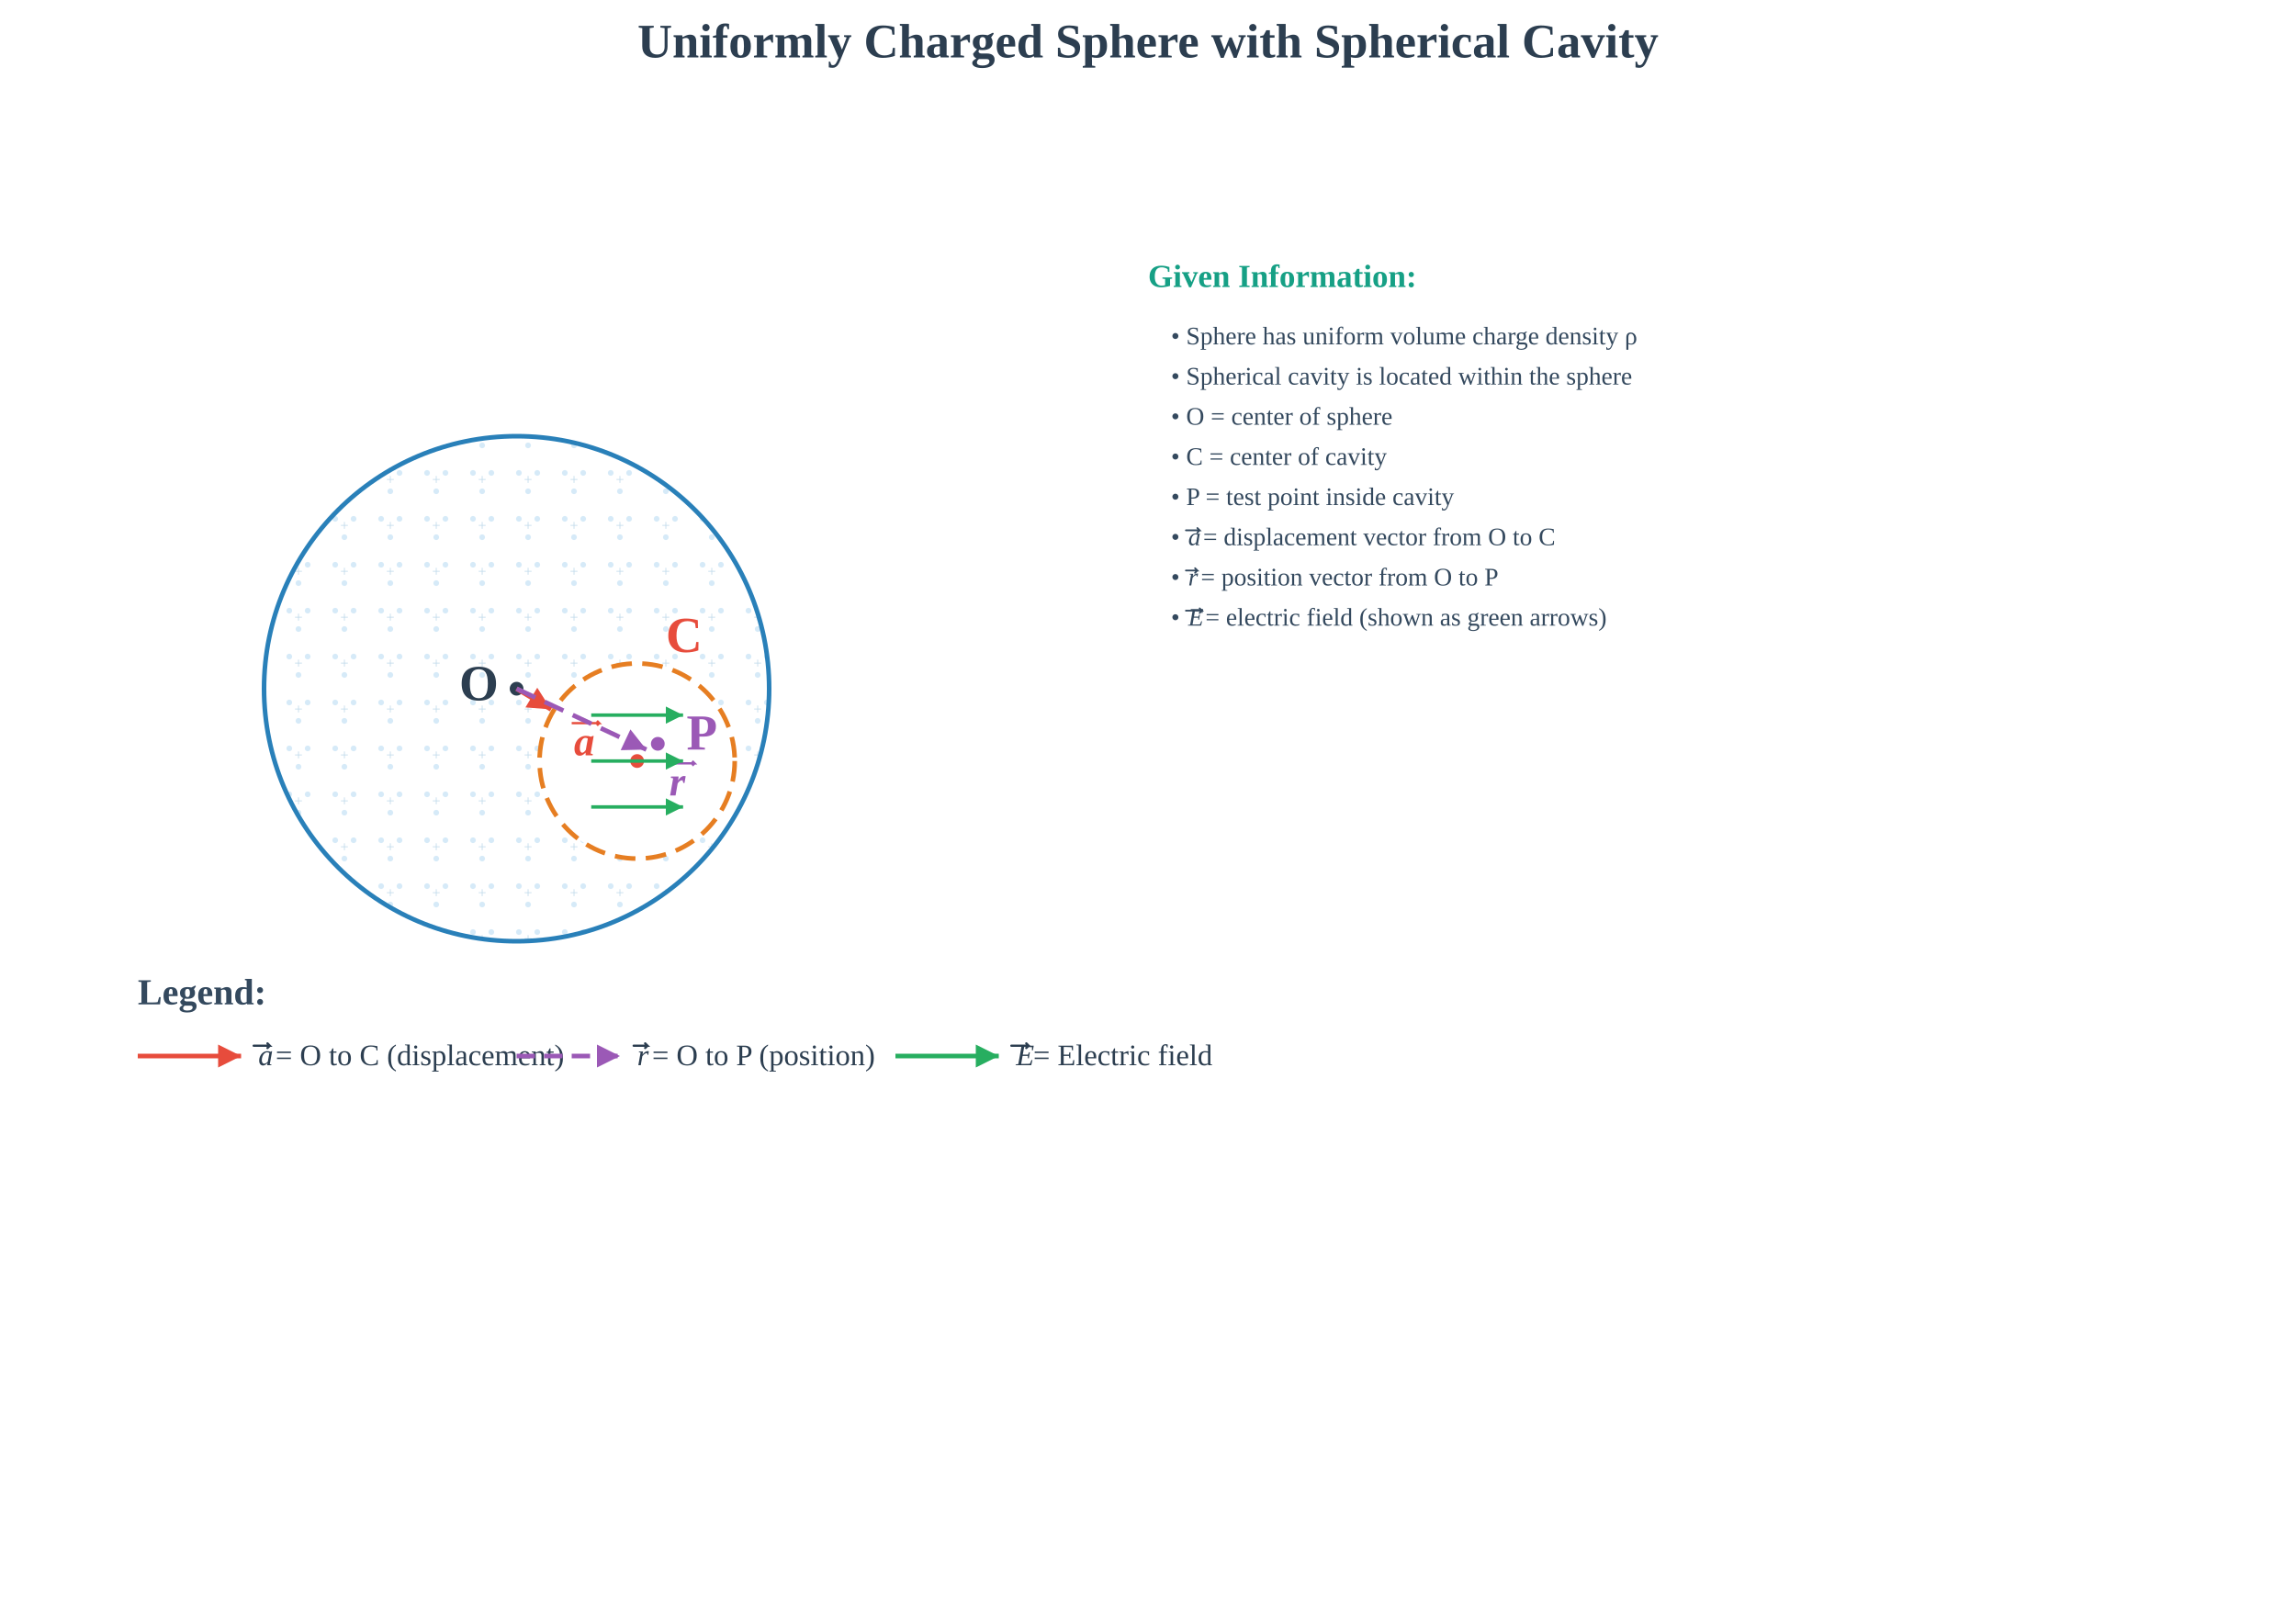
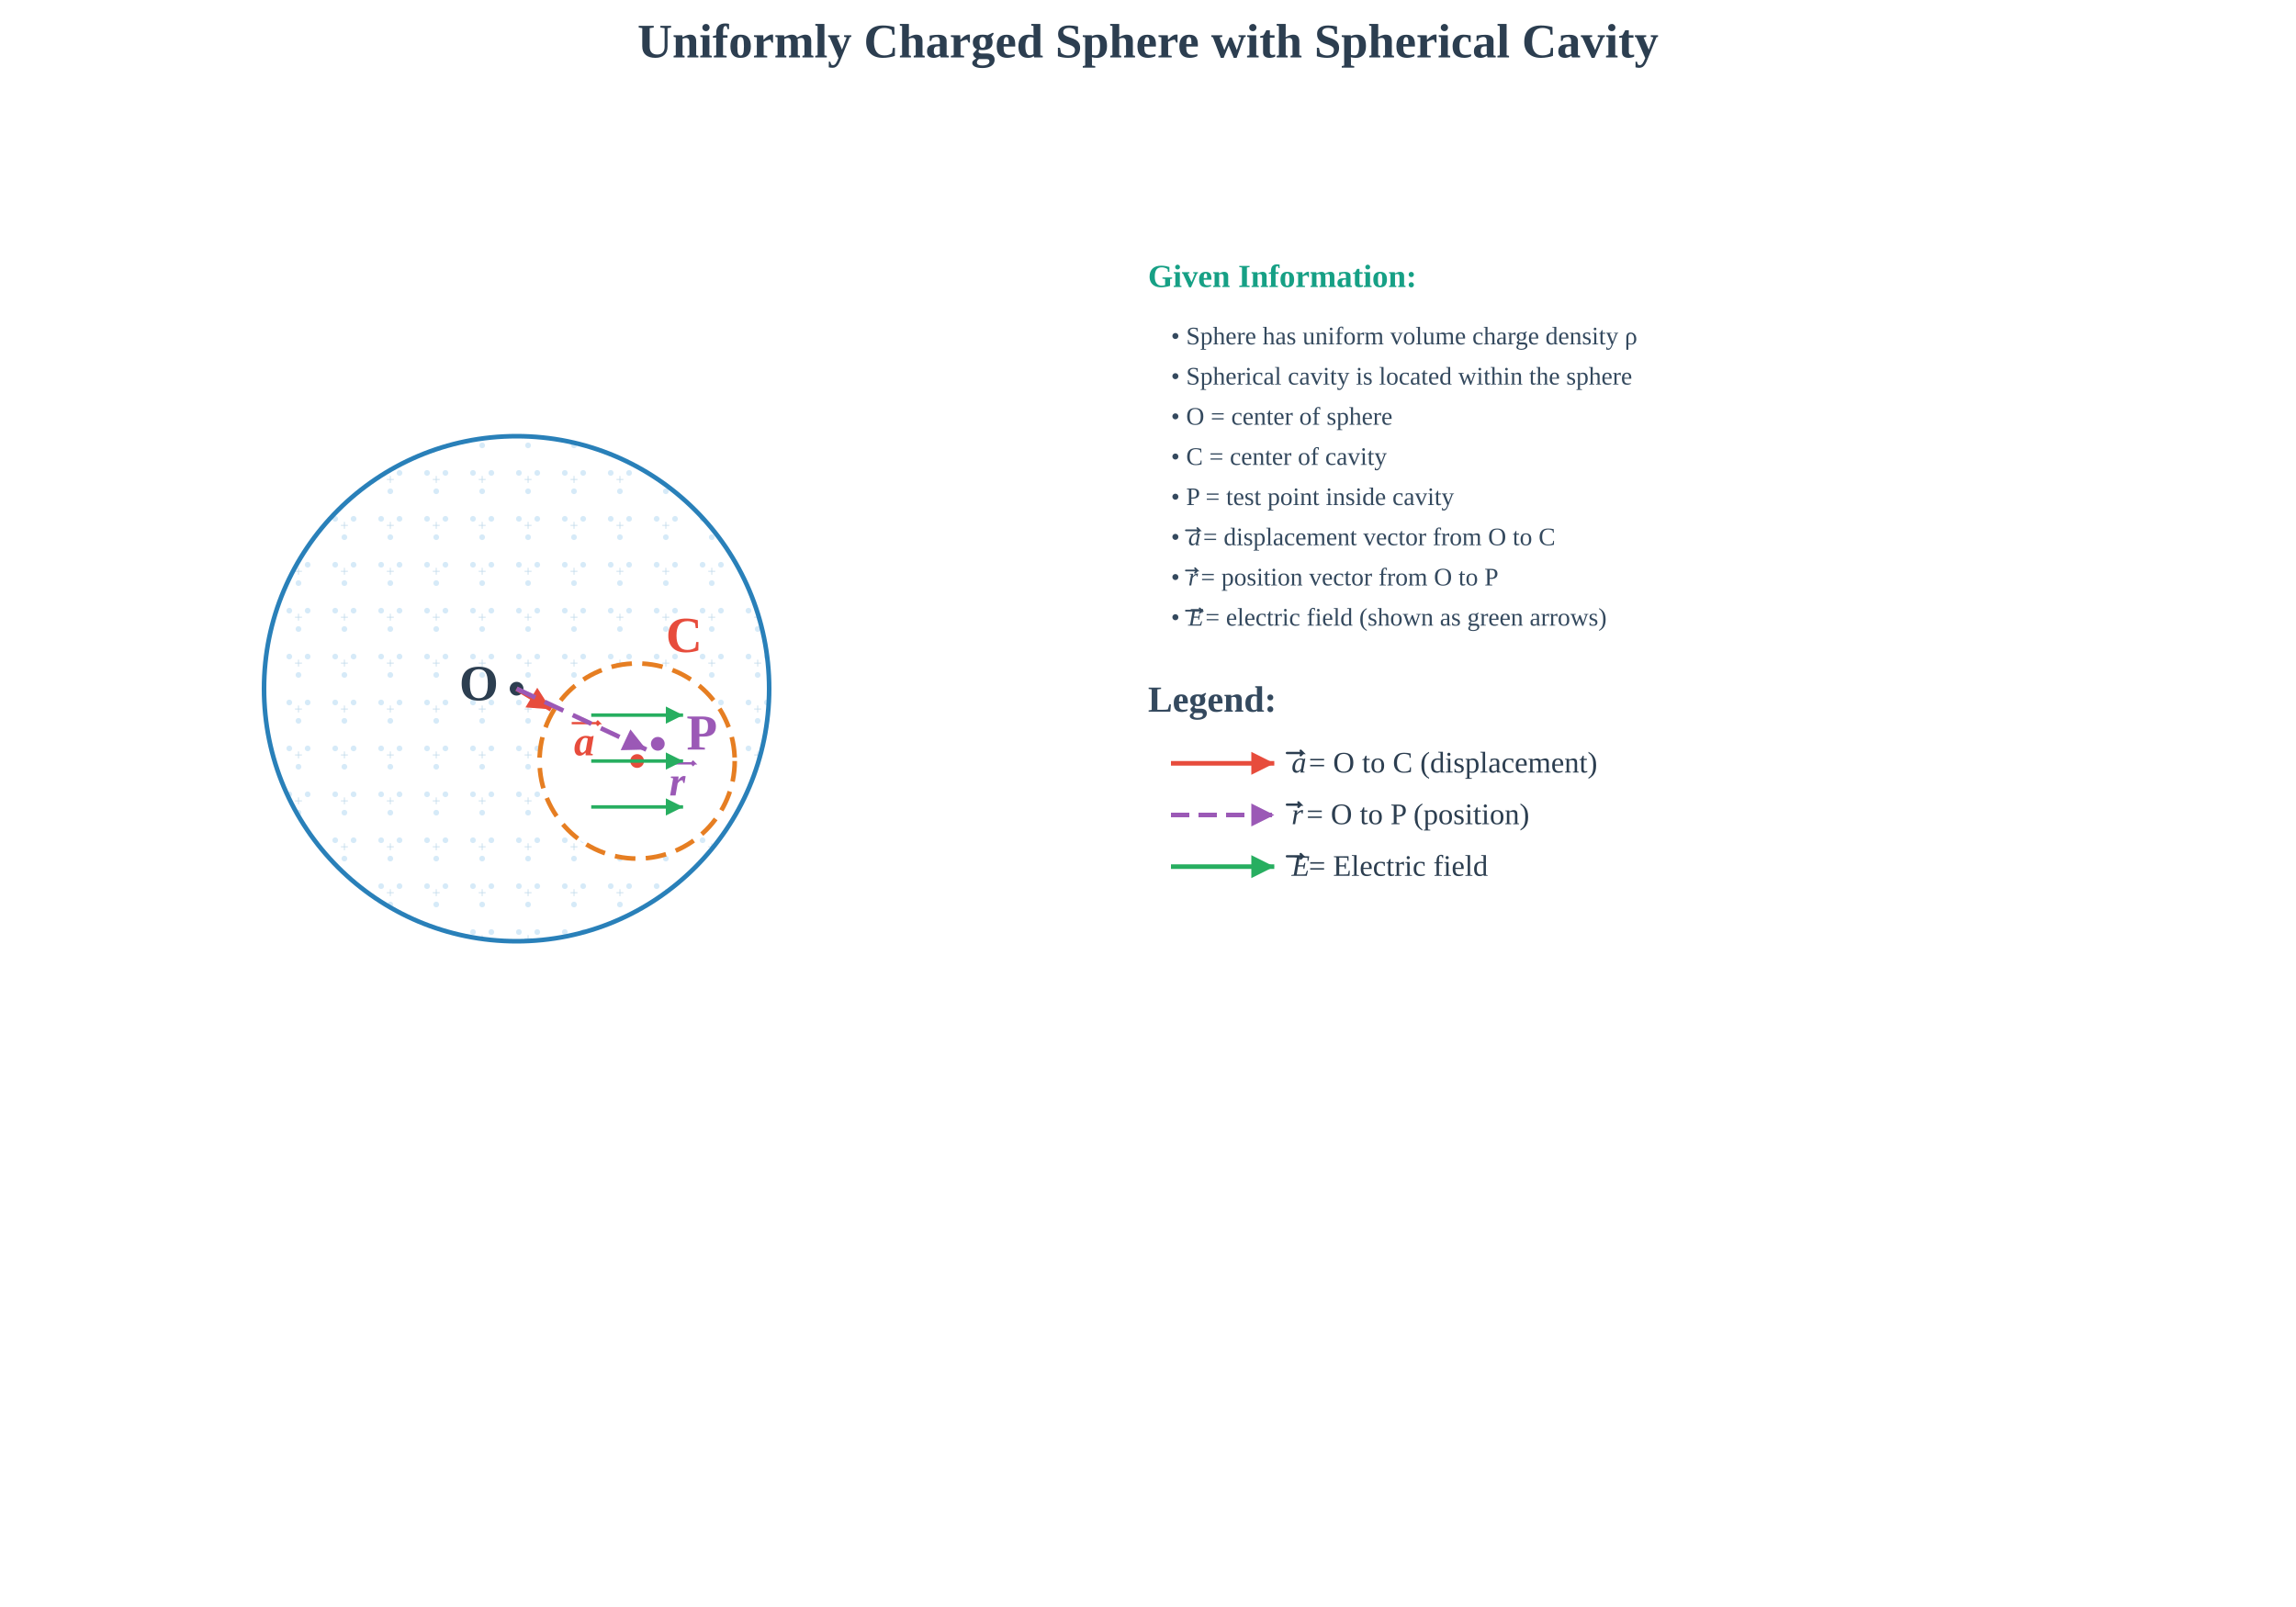
<svg xmlns="http://www.w3.org/2000/svg" viewBox="0 0 2000 1400">
  <rect width="2000" height="1400" fill="#ffffff" />
  <defs>
    <marker id="arrowRed" markerWidth="5" markerHeight="5" refX="5" refY="2.5" orient="auto">
      <path d="M 0 0 L 5 2.5 L 0 5 z" fill="#e74c3c" />
    </marker>
    <marker id="arrowBlue" markerWidth="5" markerHeight="5" refX="5" refY="2.5" orient="auto">
      <path d="M 0 0 L 5 2.5 L 0 5 z" fill="#3498db" />
    </marker>
    <marker id="arrowGreen" markerWidth="5" markerHeight="5" refX="5" refY="2.5" orient="auto">
      <path d="M 0 0 L 5 2.5 L 0 5 z" fill="#27ae60" />
    </marker>
    <marker id="arrowPurple" markerWidth="5" markerHeight="5" refX="5" refY="2.5" orient="auto">
      <path d="M 0 0 L 5 2.5 L 0 5 z" fill="#9b59b6" />
    </marker>
    <pattern id="chargePattern" x="0" y="0" width="40" height="40" patternUnits="userSpaceOnUse">
      <circle cx="12" cy="12" r="2.5" fill="#3498db" opacity="0.2" />
      <circle cx="28" cy="12" r="2.5" fill="#3498db" opacity="0.2" />
      <circle cx="20" cy="28" r="2.5" fill="#3498db" opacity="0.2" />
      <text x="20" y="22" font-size="13" fill="#2980b9" text-anchor="middle" opacity="0.3">+</text>
    </pattern>
  </defs>
  <text x="1000.0" y="50" text-anchor="middle" font-size="42" font-weight="bold" fill="#2c3e50">Uniformly Charged Sphere with Spherical Cavity</text>
  <circle cx="450" cy="600" r="220" fill="url(#chargePattern)" stroke="#2980b9" stroke-width="4" />
  <circle cx="555" cy="663" r="85" fill="white" stroke="#e67e22" stroke-width="4" stroke-dasharray="18,9" />
  <circle cx="450" cy="600" r="6" fill="#2c3e50" />
  <circle cx="555" cy="663" r="6" fill="#e74c3c" />
  <circle cx="573" cy="648" r="6" fill="#9b59b6" />
  <g>
    <line x1="450" y1="600" x2="480" y2="618" stroke="#e74c3c" stroke-width="4" marker-end="url(#arrowRed)" />
    <text x="500" y="658" font-size="36" font-weight="bold" font-style="italic" fill="#e74c3c">a</text>
    <path d="M 498 630 L 522 630 L 520 628 M 522 630 L 520 632" stroke="#e74c3c" stroke-width="2" fill="none" />
  </g>
  <g>
    <line x1="450" y1="600" x2="563" y2="653" stroke="#9b59b6" stroke-width="4" stroke-dasharray="18,9" marker-end="url(#arrowPurple)" />
    <text x="583" y="693" font-size="36" font-weight="bold" font-style="italic" fill="#9b59b6">r</text>
    <path d="M 581 665 L 605 665 L 603 663 M 605 665 L 603 667" stroke="#9b59b6" stroke-width="2" fill="none" />
  </g>
  <line x1="515" y1="623" x2="595" y2="623" stroke="#27ae60" stroke-width="3" marker-end="url(#arrowGreen)" />
  <line x1="515" y1="663" x2="595" y2="663" stroke="#27ae60" stroke-width="3" marker-end="url(#arrowGreen)" />
  <line x1="515" y1="703" x2="595" y2="703" stroke="#27ae60" stroke-width="3" marker-end="url(#arrowGreen)" />
  <text x="400" y="610" font-size="44" font-weight="bold" fill="#2c3e50">O</text>
  <text x="580" y="568" font-size="44" font-weight="bold" fill="#e74c3c">C</text>
  <text x="598" y="653" font-size="44" font-weight="bold" fill="#9b59b6">P</text>
  <g id="given-info">
    <text x="1000" y="250" font-size="28" font-weight="bold" fill="#16a085">Given Information:</text>
    <text x="1020" y="300" font-size="22" fill="#34495e">• Sphere has uniform volume charge density ρ</text>
    <text x="1020" y="335" font-size="22" fill="#34495e">• Spherical cavity is located within the sphere</text>
    <text x="1020" y="370" font-size="22" fill="#34495e">• O = center of sphere</text>
    <text x="1020" y="405" font-size="22" fill="#34495e">• C = center of cavity</text>
    <text x="1020" y="440" font-size="22" fill="#34495e">• P = test point inside cavity</text>
    <text x="1020" y="475" font-size="22" fill="#34495e">• </text>
    <text x="1035" y="475" font-size="22" font-style="italic" fill="#34495e">a</text>
    <path d="M 1033 462 L 1045 462 L 1043 460 M 1045 462 L 1043 464" stroke="#34495e" stroke-width="1.5" fill="none" stroke-linecap="round" />
    <text x="1048" y="475" font-size="22" fill="#34495e"> = displacement vector from O to C</text>
    <text x="1020" y="510" font-size="22" fill="#34495e">• </text>
    <text x="1035" y="510" font-size="22" font-style="italic" fill="#34495e">r</text>
    <path d="M 1033 497 L 1043 497 L 1041 495 M 1043 497 L 1041 499" stroke="#34495e" stroke-width="1.5" fill="none" stroke-linecap="round" />
    <text x="1046" y="510" font-size="22" fill="#34495e"> = position vector from O to P</text>
    <text x="1020" y="545" font-size="22" fill="#34495e">• </text>
    <text x="1035" y="545" font-size="22" font-style="italic" fill="#34495e">E</text>
    <path d="M 1033 532 L 1047 532 L 1045 530 M 1047 532 L 1045 534" stroke="#34495e" stroke-width="1.5" fill="none" stroke-linecap="round" />
    <text x="1050" y="545" font-size="22" fill="#34495e"> = electric field (shown as green arrows)</text>
  </g>
  <g id="legend">
-     <text x="120" y="875" font-size="32" font-weight="bold" fill="#34495e">Legend:</text>
-     <line x1="120" y1="920" x2="210" y2="920" stroke="#e74c3c" stroke-width="4" marker-end="url(#arrowRed)" />
+     <text x="1000" y="620" font-size="32" font-weight="bold" fill="#34495e">Legend:</text>
+     <line x1="1020" y1="665" x2="1110" y2="665" stroke="#e74c3c" stroke-width="4" marker-end="url(#arrowRed)" />
    <g>
-       <text x="225" y="928" font-size="26" fill="#2c3e50" font-style="italic">a</text>
-       <path d="M 221 911 L 235 911 L 233 909 M 235 911 L 233 913" stroke="#2c3e50" stroke-width="2" fill="none" stroke-linecap="round" />
-       <text x="240" y="928" font-size="26" fill="#2c3e50"> = O to C (displacement)</text>
+       <text x="1125" y="673" font-size="26" fill="#2c3e50" font-style="italic">a</text>
+       <path d="M 1121 656 L 1135 656 L 1133 654 M 1135 656 L 1133 658" stroke="#2c3e50" stroke-width="2" fill="none" stroke-linecap="round" />
+       <text x="1140" y="673" font-size="26" fill="#2c3e50"> = O to C (displacement)</text>
    </g>
-     <line x1="450" y1="920" x2="540" y2="920" stroke="#9b59b6" stroke-width="4" stroke-dasharray="16,8" marker-end="url(#arrowPurple)" />
+     <line x1="1020" y1="710" x2="1110" y2="710" stroke="#9b59b6" stroke-width="4" stroke-dasharray="16,8" marker-end="url(#arrowPurple)" />
    <g>
-       <text x="555" y="928" font-size="26" fill="#2c3e50" font-style="italic">r</text>
-       <path d="M 552 911 L 564 911 L 562 909 M 564 911 L 562 913" stroke="#2c3e50" stroke-width="2" fill="none" stroke-linecap="round" />
-       <text x="568" y="928" font-size="26" fill="#2c3e50"> = O to P (position)</text>
+       <text x="1125" y="718" font-size="26" fill="#2c3e50" font-style="italic">r</text>
+       <path d="M 1121 701 L 1133 701 L 1131 699 M 1133 701 L 1131 703" stroke="#2c3e50" stroke-width="2" fill="none" stroke-linecap="round" />
+       <text x="1138" y="718" font-size="26" fill="#2c3e50"> = O to P (position)</text>
    </g>
-     <line x1="780" y1="920" x2="870" y2="920" stroke="#27ae60" stroke-width="4" marker-end="url(#arrowGreen)" />
+     <line x1="1020" y1="755" x2="1110" y2="755" stroke="#27ae60" stroke-width="4" marker-end="url(#arrowGreen)" />
    <g>
-       <text x="885" y="928" font-size="26" fill="#2c3e50" font-style="italic">E</text>
-       <path d="M 881 911 L 896 911 L 894 909 M 896 911 L 894 913" stroke="#2c3e50" stroke-width="2" fill="none" stroke-linecap="round" />
-       <text x="900" y="928" font-size="26" fill="#2c3e50"> = Electric field</text>
+       <text x="1125" y="763" font-size="26" fill="#2c3e50" font-style="italic">E</text>
+       <path d="M 1121 746 L 1135 746 L 1133 744 M 1135 746 L 1133 748" stroke="#2c3e50" stroke-width="2" fill="none" stroke-linecap="round" />
+       <text x="1140" y="763" font-size="26" fill="#2c3e50"> = Electric field</text>
    </g>
  </g>
</svg>
